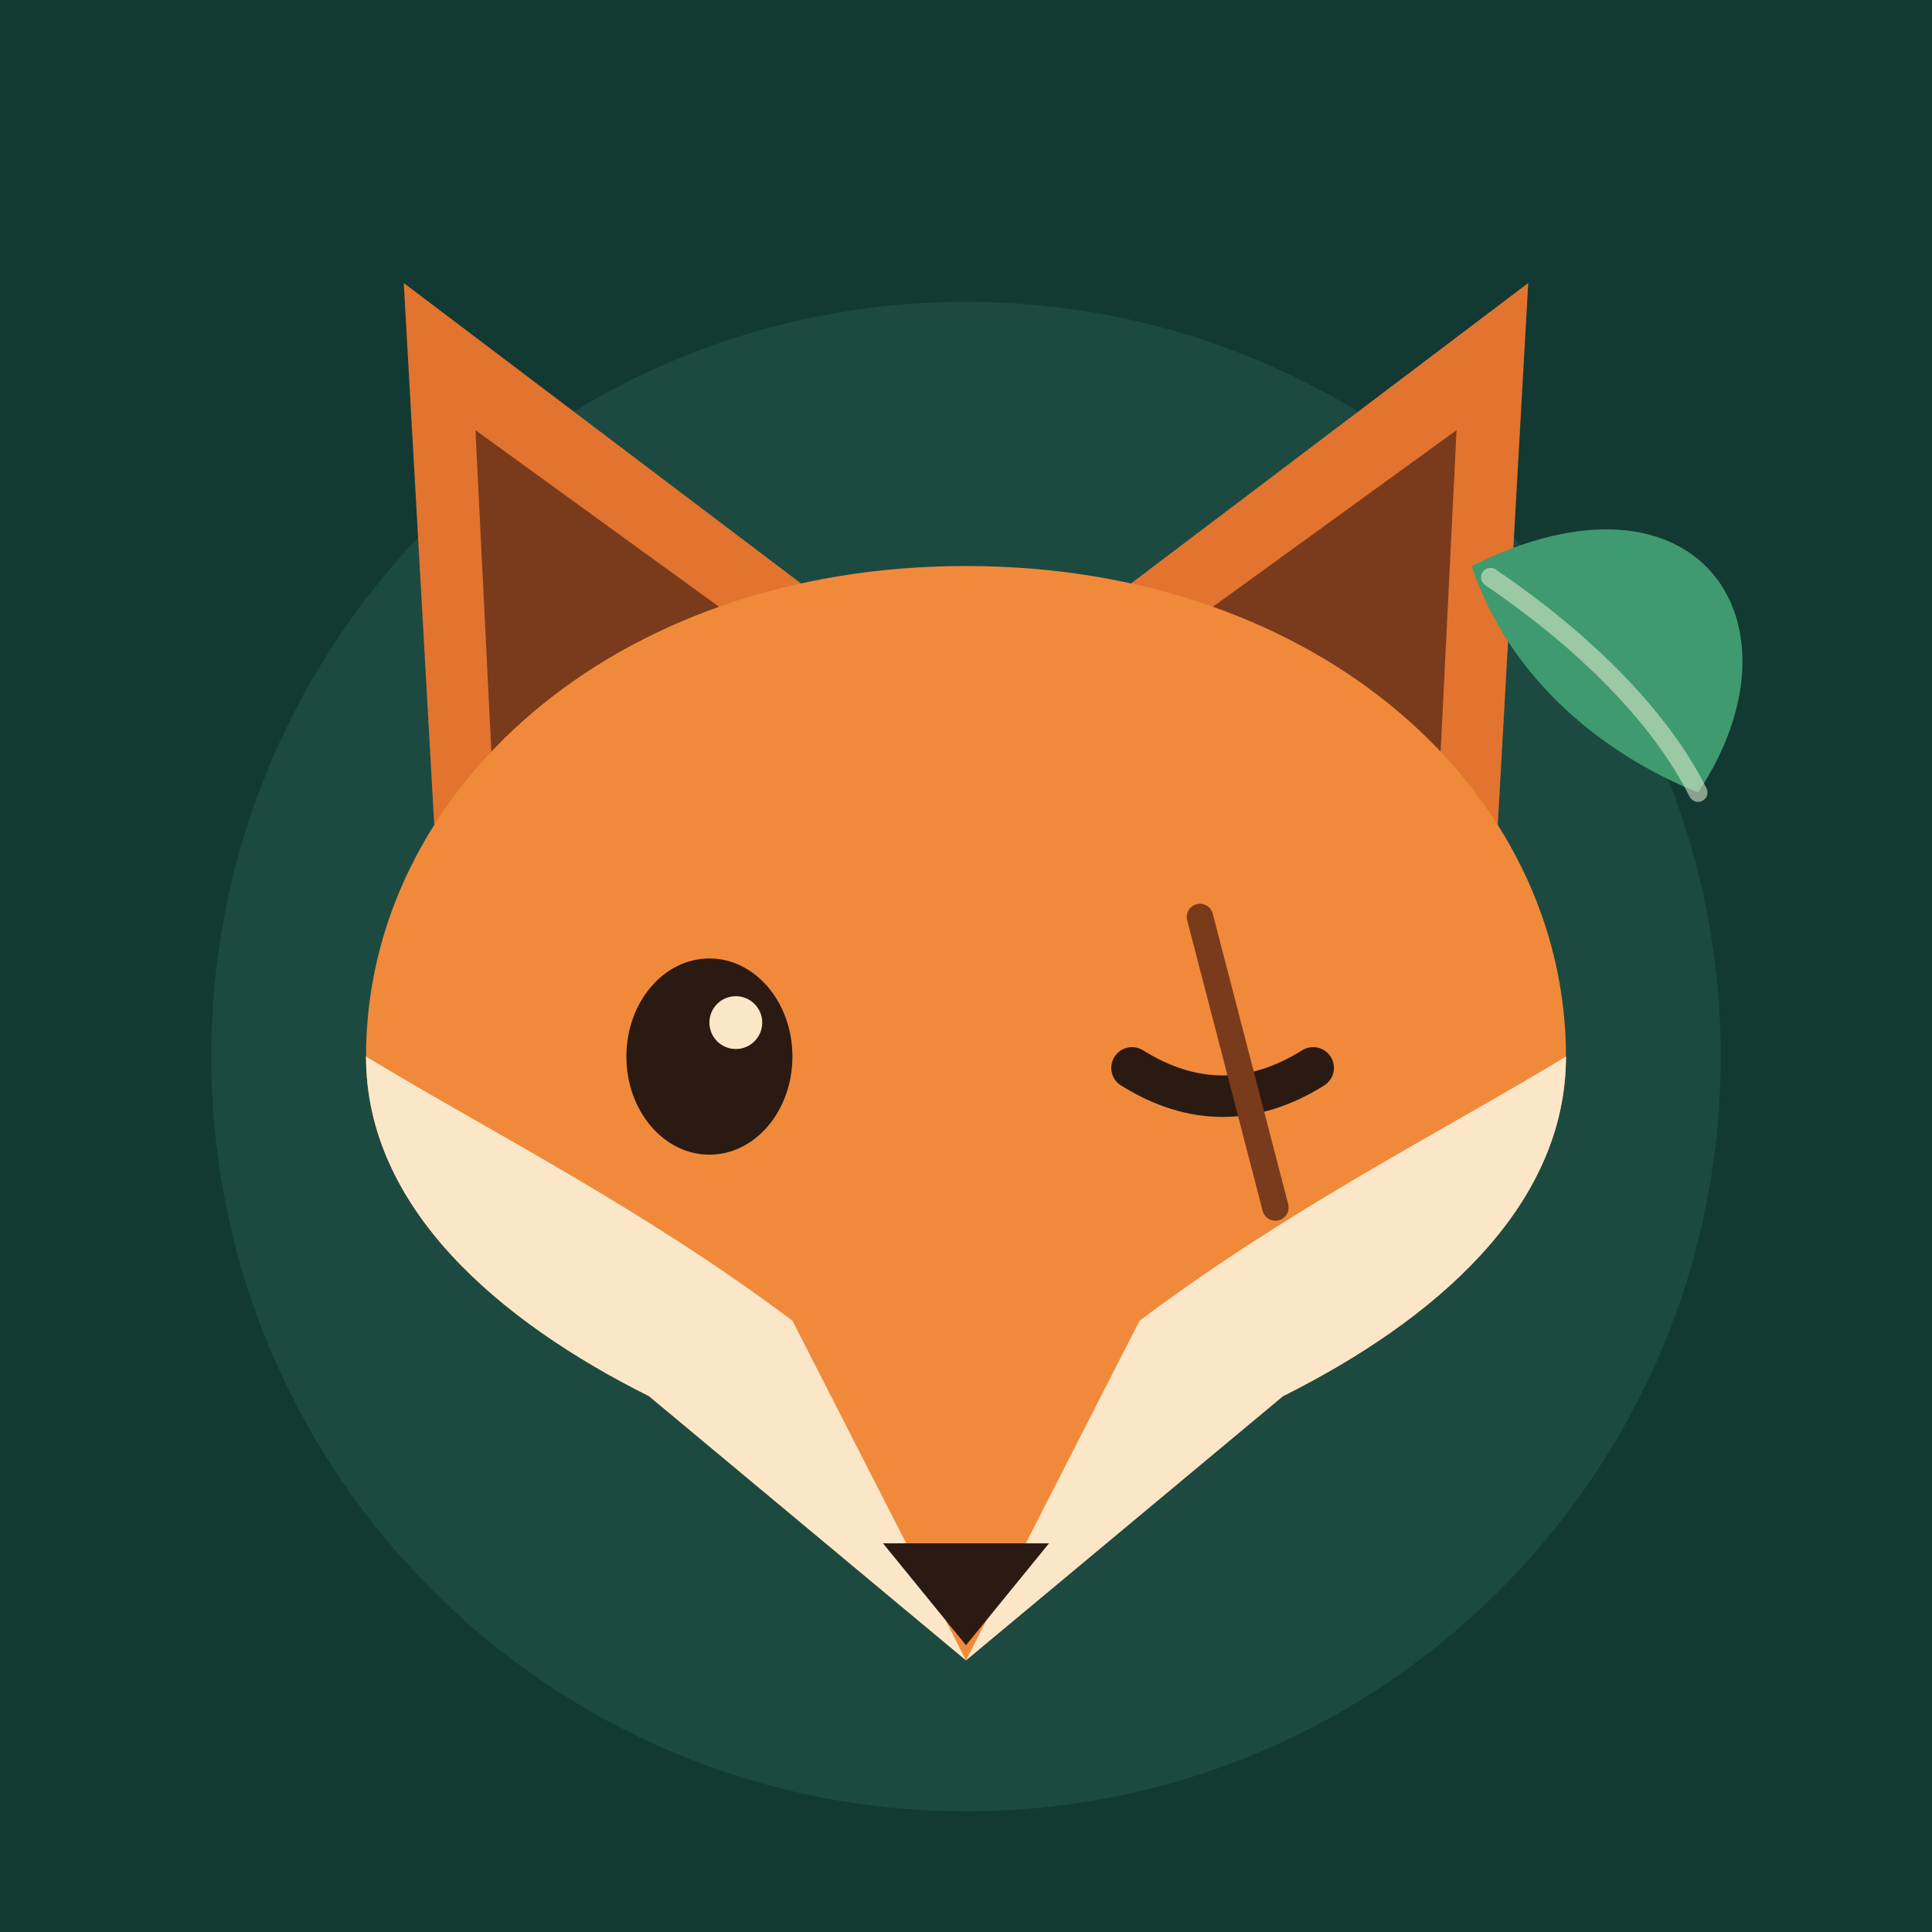
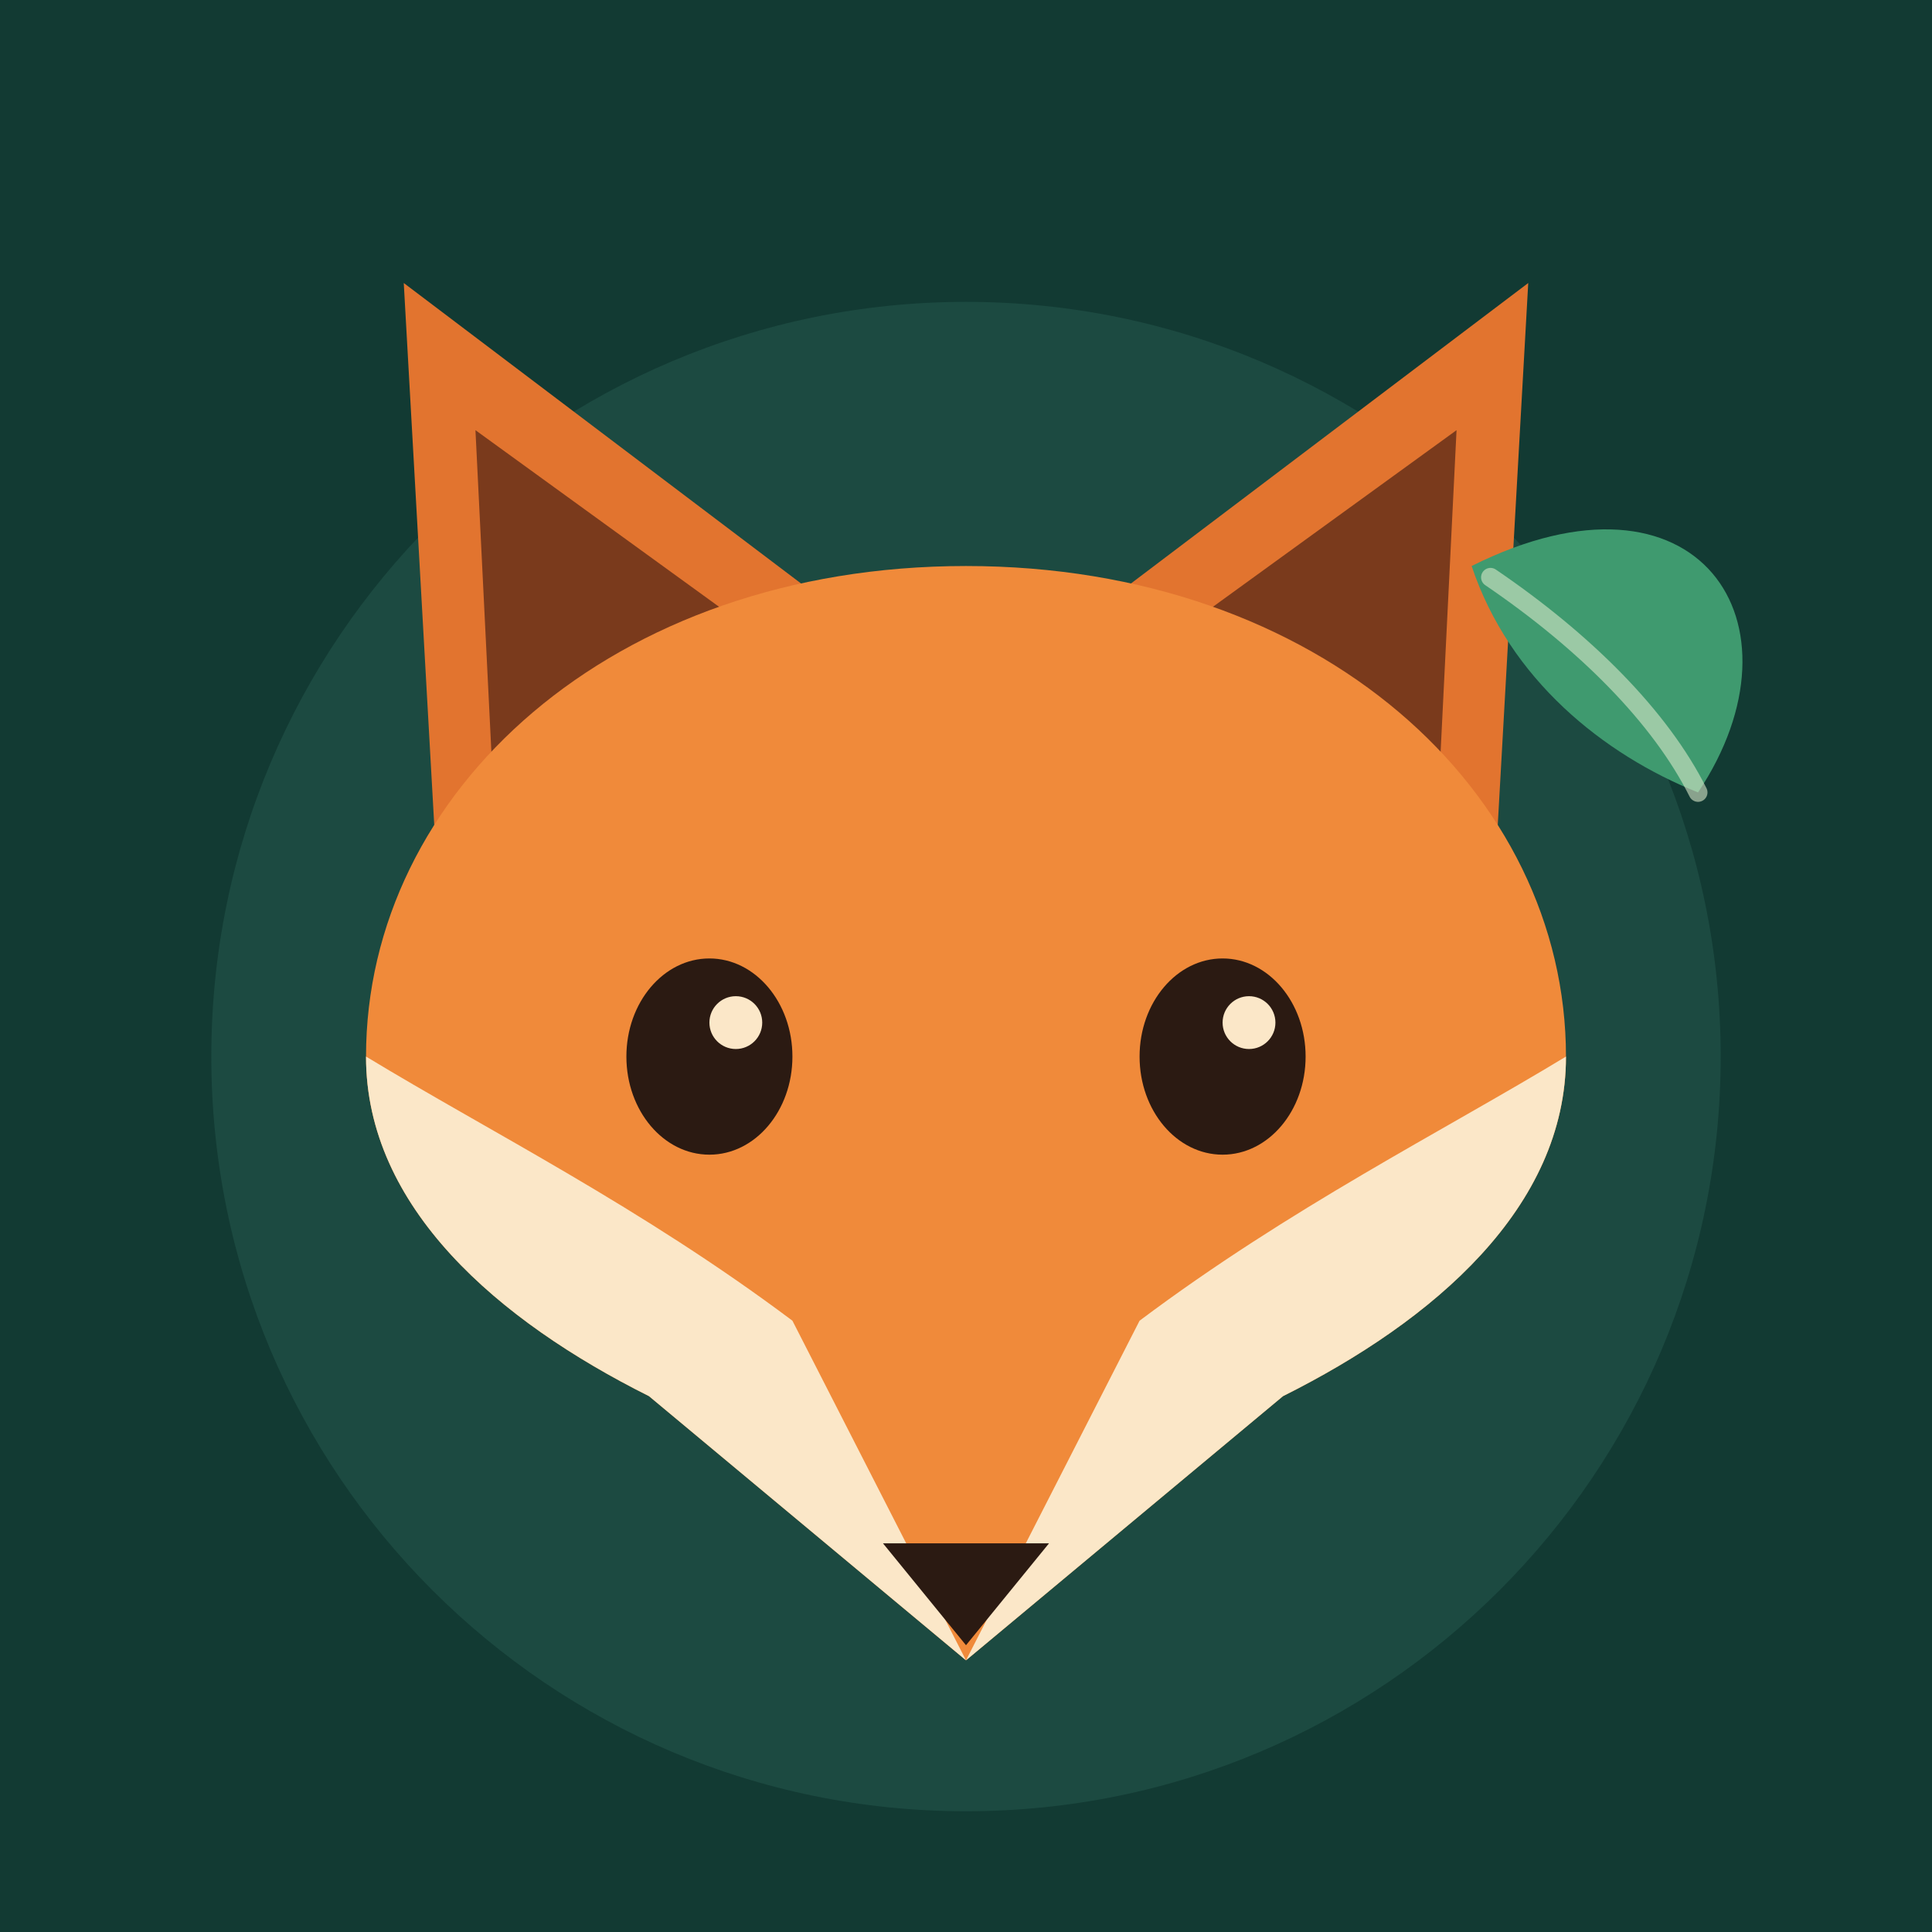
<svg xmlns="http://www.w3.org/2000/svg" viewBox="0 0 512 512" width="512" height="512">
  <rect width="512" height="512" fill="#123a33" />
  <g id="art">
    <g transform="scale(0.5)">
      <circle cx="512" cy="560" r="400" fill="#1c4a41" />
      <path d="M232 470 L 214 150 L 452 330 Z" fill="#e2742f" />
      <path d="M262 430 L 252 228 L 412 344 Z" fill="#7a3a1c" />
      <path d="M792 470 L 810 150 L 572 330 Z" fill="#e2742f" />
      <path d="M762 430 L 772 228 L 612 344 Z" fill="#7a3a1c" />
      <path d="M512 300 C 700 300 830 420 830 560 C 830 640 760 700 680 740 L 512 880 L 344 740 C 264 700 194 640 194 560 C 194 420 324 300 512 300 Z" fill="#f08a3a" />
      <path d="M194 560 C 260 600 340 640 420 700 L 512 880 L 344 740 C 264 700 194 640 194 560 Z" fill="#fbe7c8" />
      <path d="M830 560 C 764 600 684 640 604 700 L 512 880 L 680 740 C 760 700 830 640 830 560 Z" fill="#fbe7c8" />
      <path d="M468 818 L 556 818 L 512 872 Z" fill="#2b1a12" />
      <ellipse cx="376" cy="560" rx="44" ry="52" fill="#2b1a12" />
      <circle cx="390" cy="542" r="14" fill="#fbe7c8" />
-       <path d="M600 566 q 48 30 96 0" stroke="#2b1a12" stroke-width="22" stroke-linecap="round" fill="none" />
-       <path d="M636 486 L 676 640" stroke="#7a3a1c" stroke-width="14" stroke-linecap="round" />
+       <ellipse cx="648" cy="560" rx="44" ry="52" fill="#2b1a12" />
+       <circle cx="662" cy="542" r="14" fill="#fbe7c8" />
      <path d="M780 300 C 900 240 960 330 900 420 C 850 400 800 360 780 300 Z" fill="#3f9a6f" />
      <path d="M790 306 C 840 340 880 380 900 420" stroke="#d9e8c9" stroke-width="10" stroke-linecap="round" fill="none" opacity="0.6" />
    </g>
  </g>
</svg>
